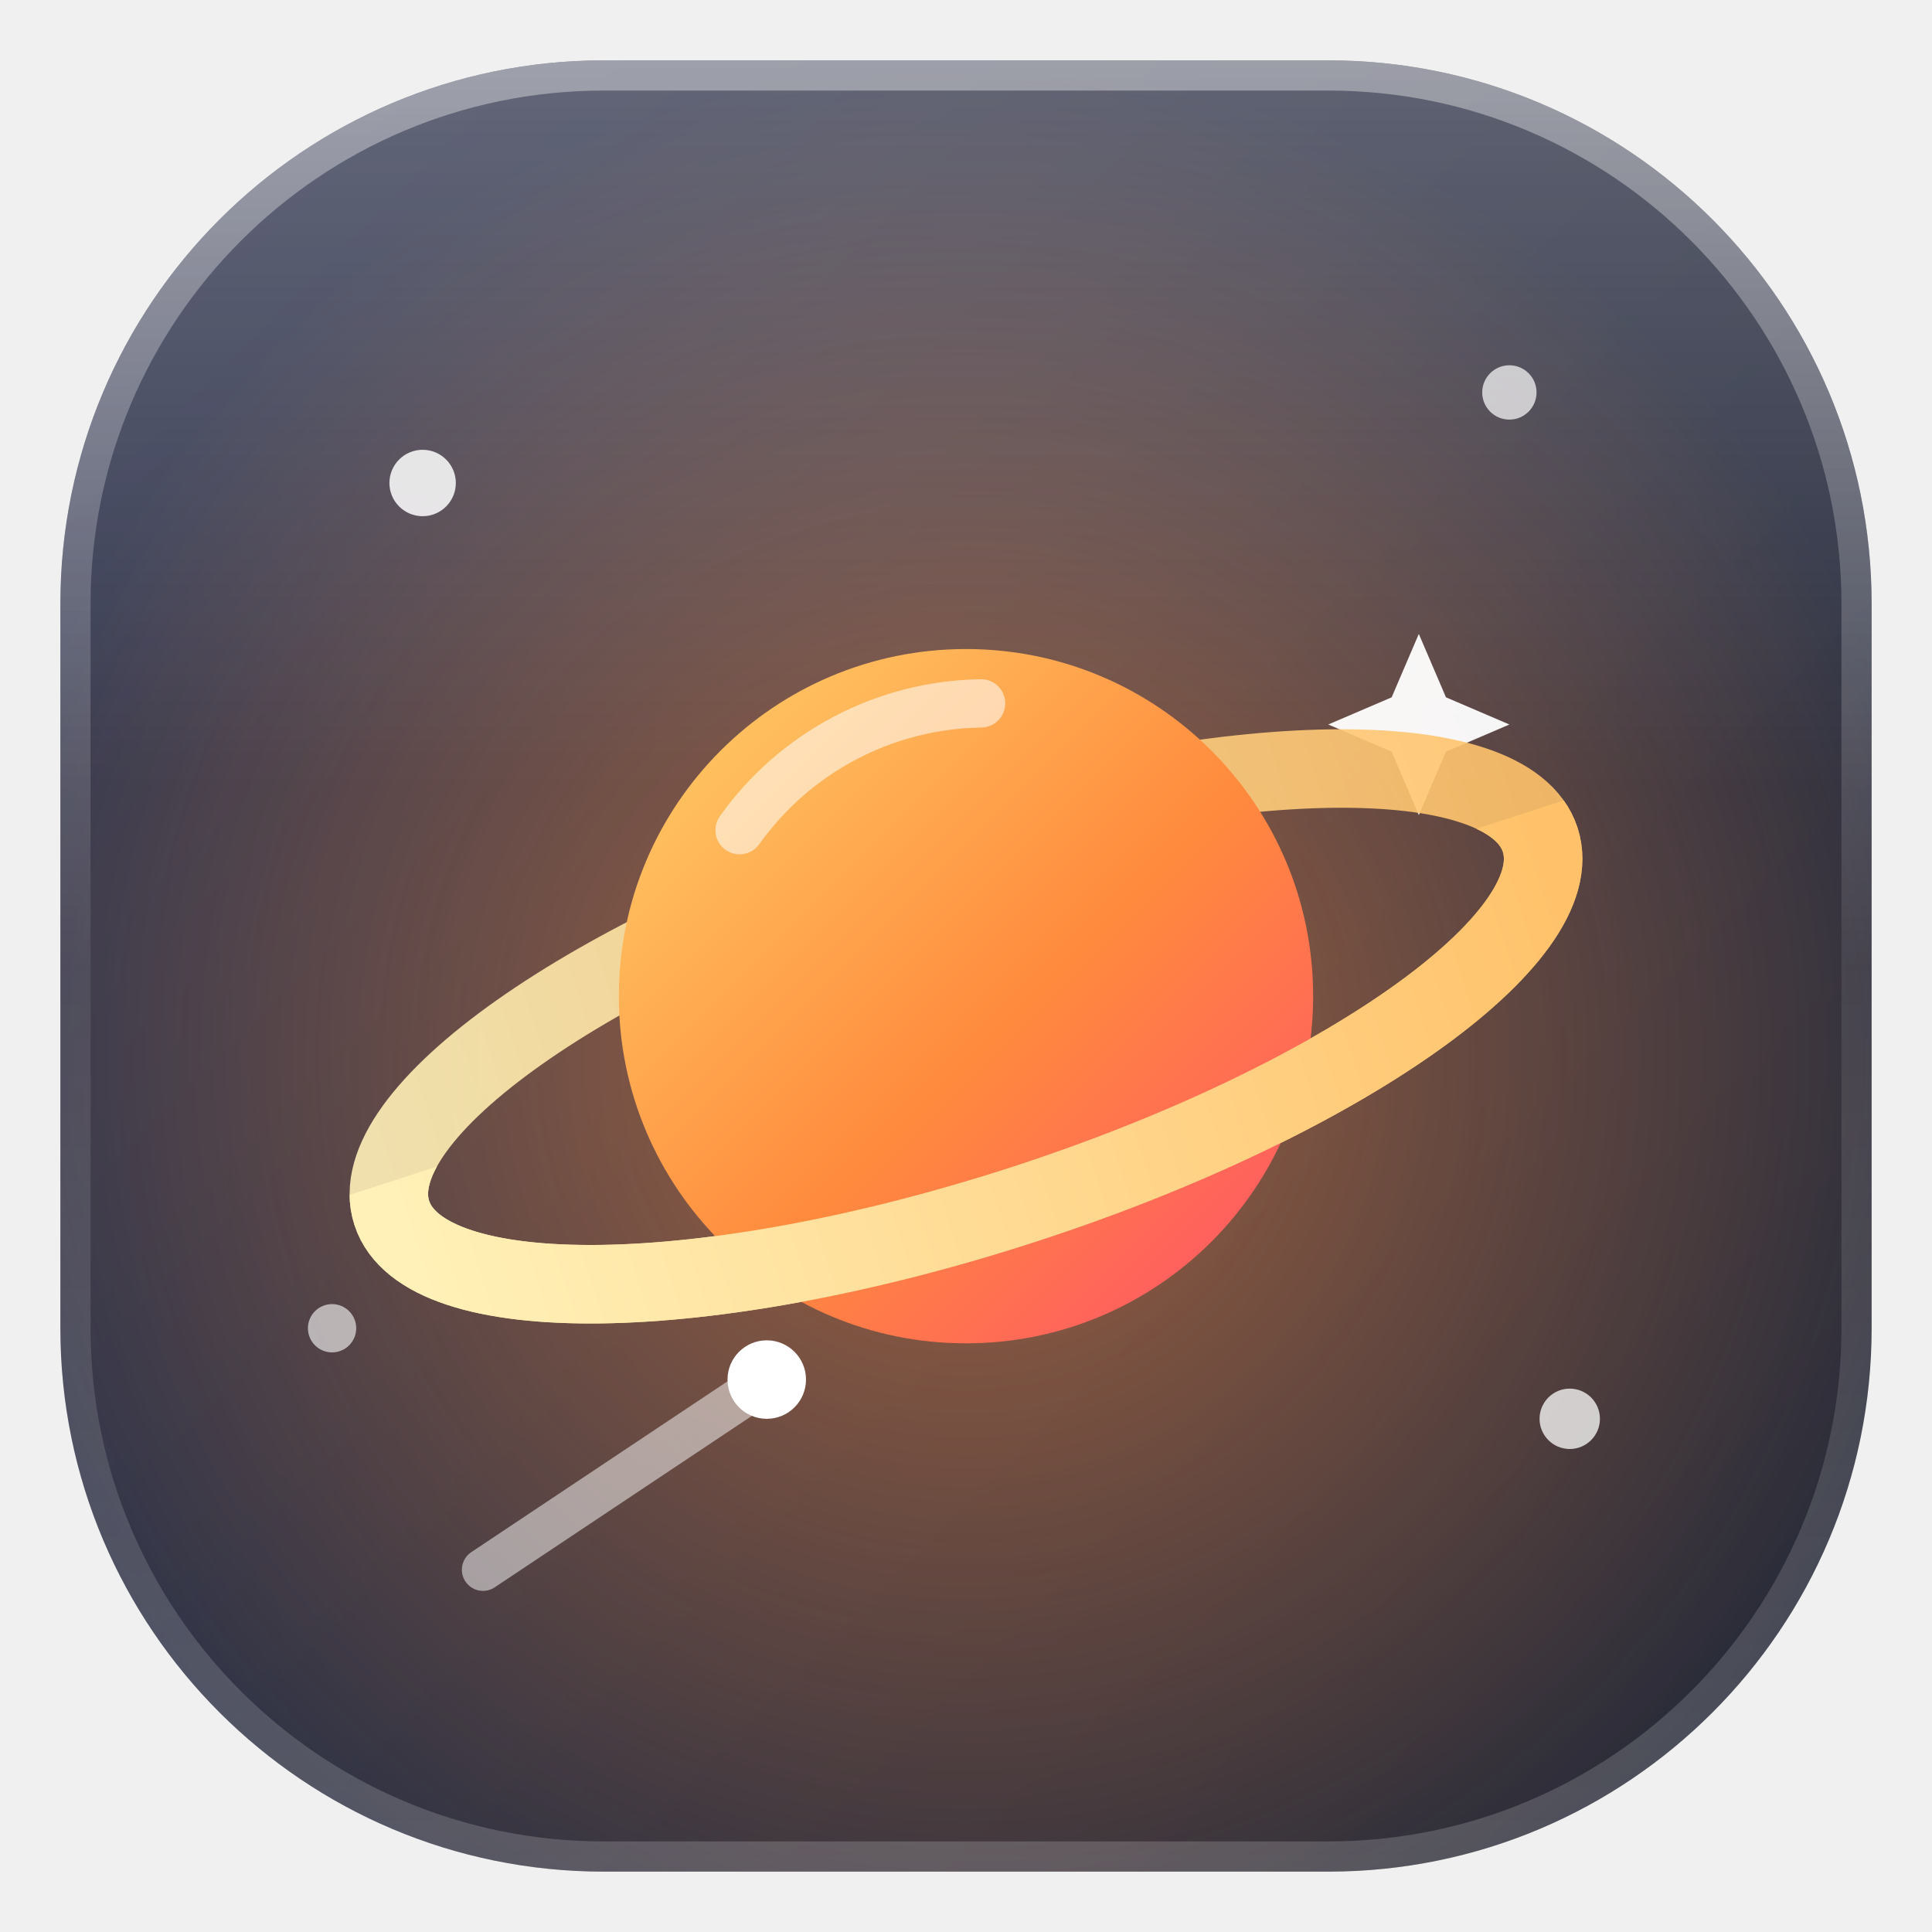
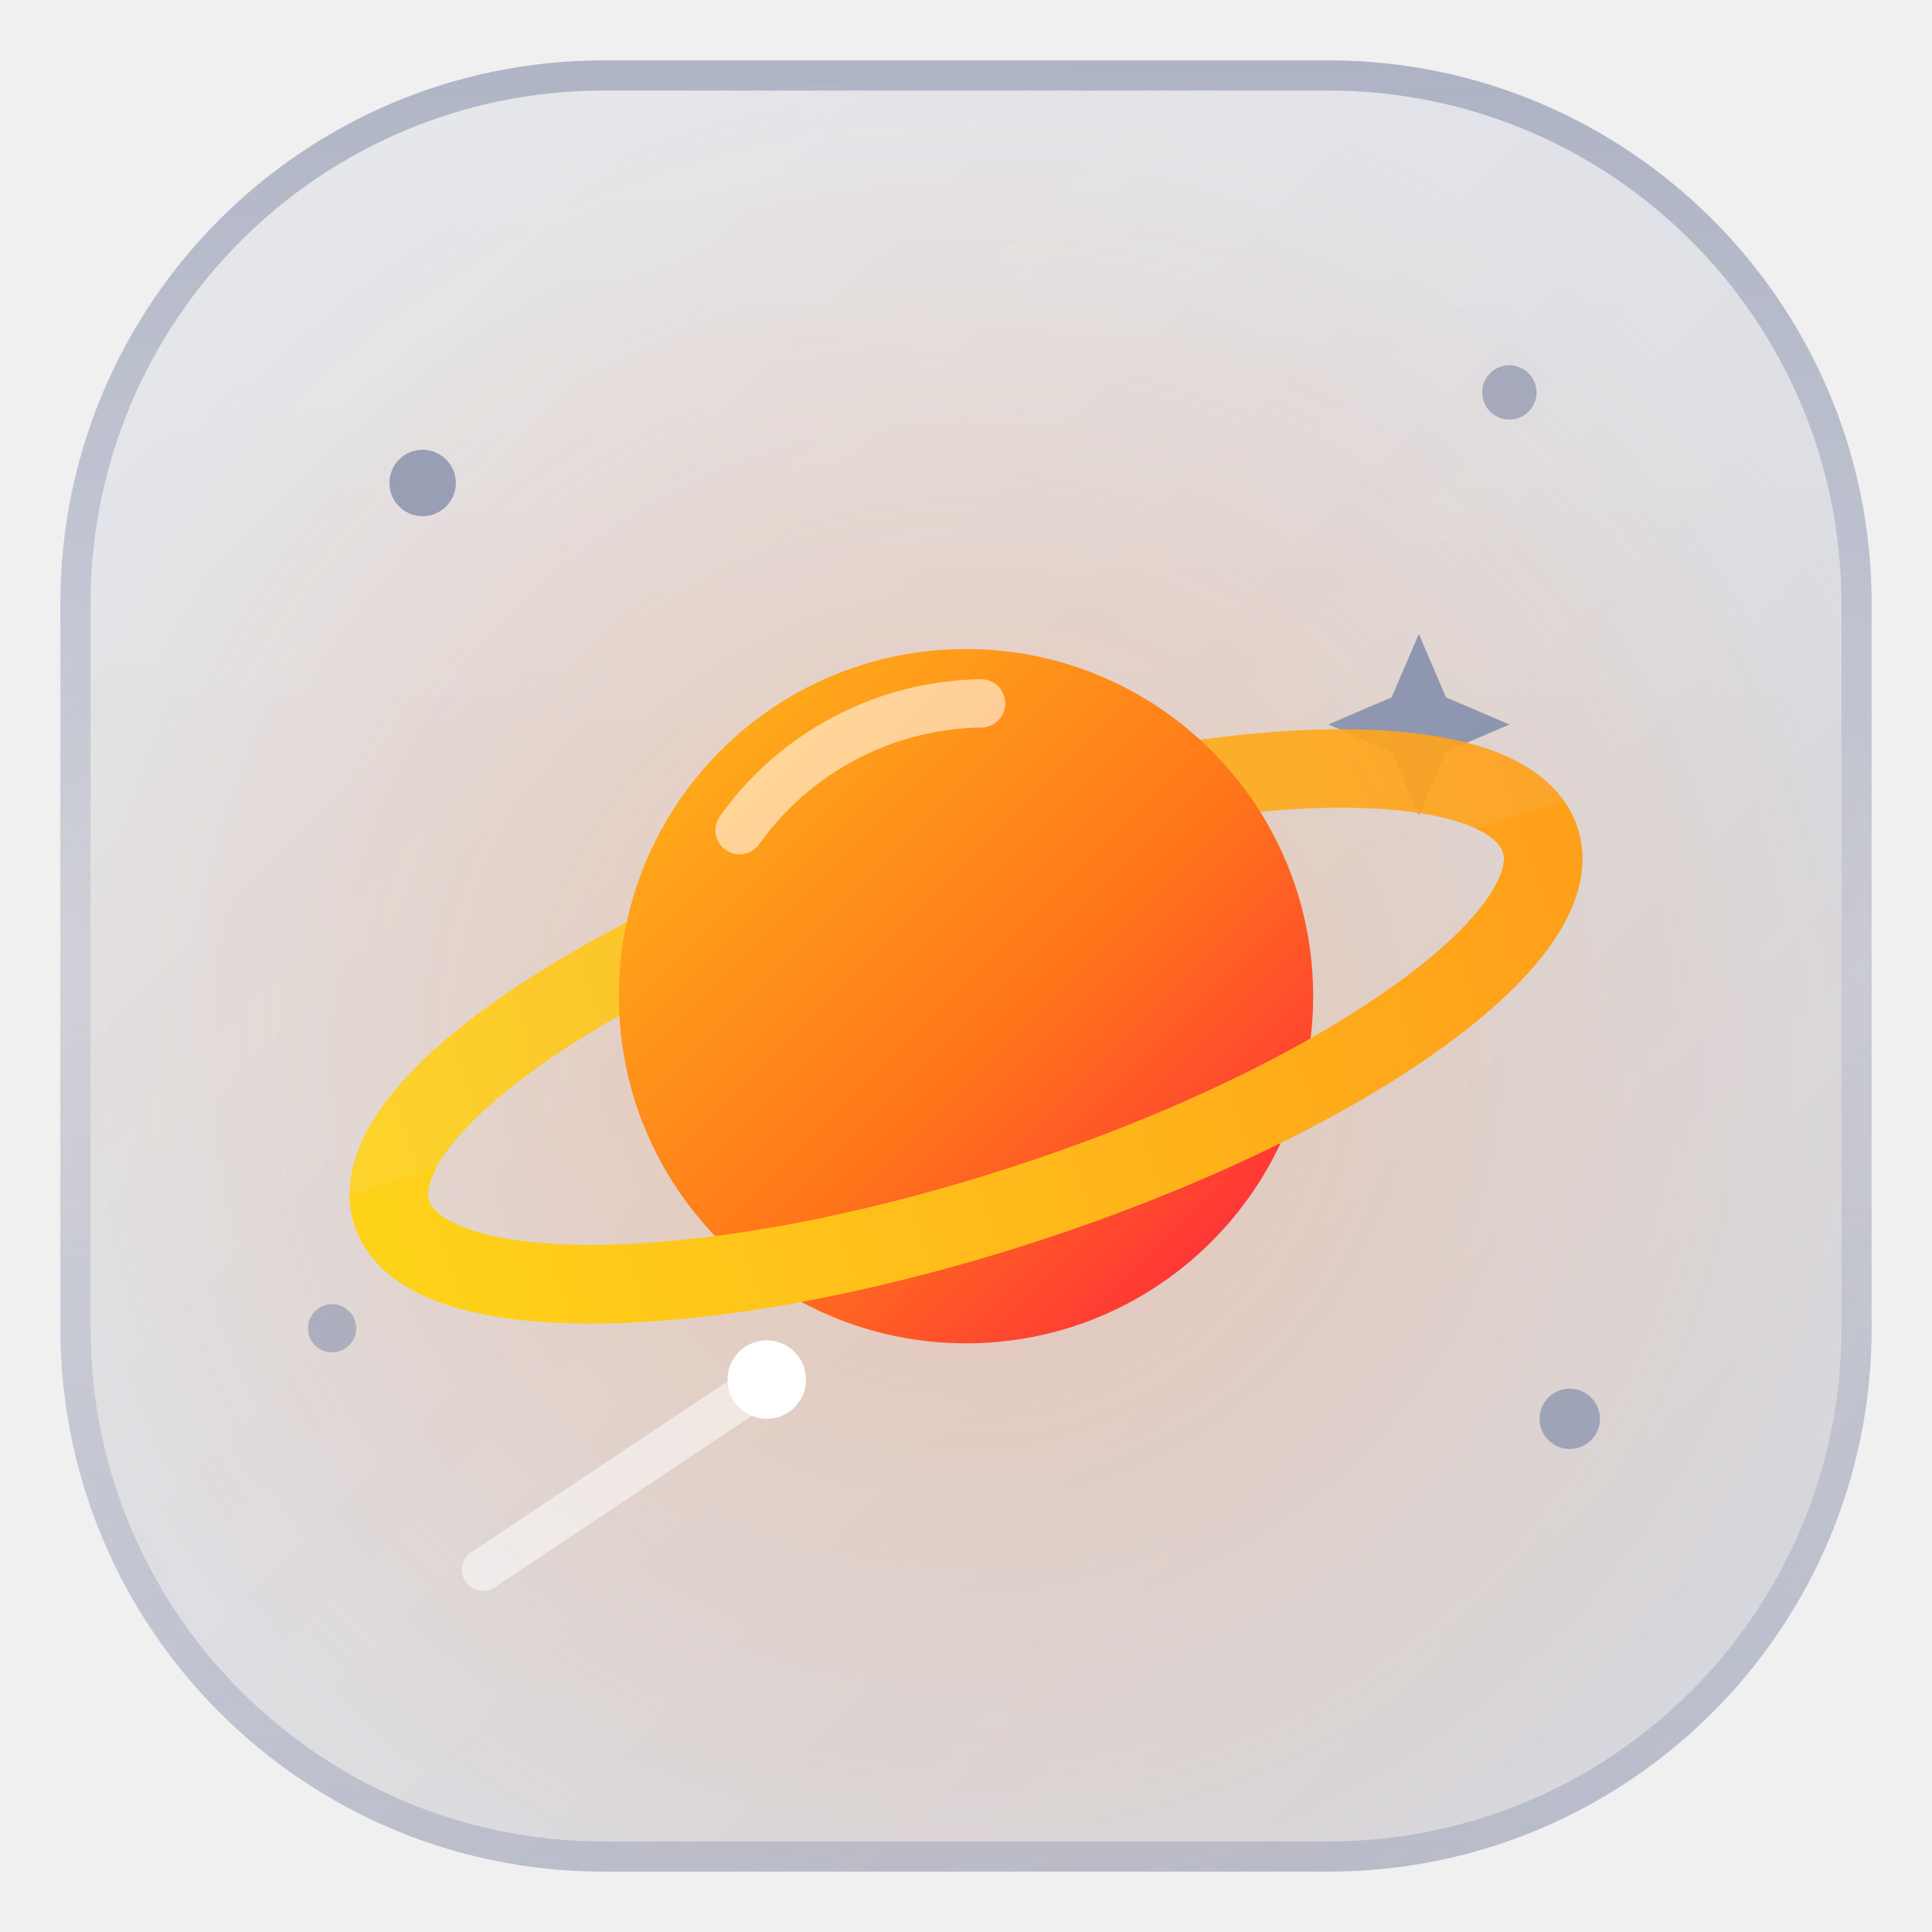
<svg xmlns="http://www.w3.org/2000/svg" viewBox="0 0 64 64" width="64" height="64" role="img" aria-label="Viajante Estelar — Solar">
  <defs>
    <linearGradient id="vssolar-tile" x1="0" y1="0" x2="1" y2="1">
-       <stop offset="0" stop-color="#2a2f4a" stop-opacity=".92" />
-       <stop offset="1" stop-color="#141826" stop-opacity=".92" />
+       <stop offset="0" stop-color="#a3abc4" stop-opacity=".16" />
+       <stop offset="1" stop-color="#7d86a3" stop-opacity=".24" />
    </linearGradient>
    <linearGradient id="vssolar-edge" x1="0" y1="0" x2="0" y2="1">
-       <stop offset="0" stop-color="#fff" stop-opacity=".38" />
-       <stop offset=".5" stop-color="#fff" stop-opacity=".08" />
-       <stop offset="1" stop-color="#fff" stop-opacity=".18" />
+       <stop offset="0" stop-color="#8b93ad" stop-opacity=".6" />
+       <stop offset=".5" stop-color="#8b93ad" stop-opacity=".2" />
+       <stop offset="1" stop-color="#8b93ad" stop-opacity=".4" />
    </linearGradient>
    <radialGradient id="vssolar-glow" cx=".5" cy=".55" r=".55">
-       <stop offset="0" stop-color="#ff8a3d" stop-opacity=".55" />
+       <stop offset="0" stop-color="#ff8a3d" stop-opacity="0.3" />
      <stop offset="1" stop-color="#ff8a3d" stop-opacity="0" />
    </radialGradient>
    <linearGradient id="vssolar-planet" x1="0" y1="0" x2="1" y2="1">
-       <stop offset="0" stop-color="#ffd36b" />
-       <stop offset=".55" stop-color="#ff8a3d" />
-       <stop offset="1" stop-color="#ff4d6d" />
+       <stop offset="0" stop-color="#ffbb1a" />
+       <stop offset=".55" stop-color="#ff751a" />
+       <stop offset="1" stop-color="#ff1a43" />
    </linearGradient>
    <linearGradient id="vssolar-ring" x1="0" y1="0" x2="1" y2="0">
-       <stop offset="0" stop-color="#fff1b8" />
-       <stop offset="1" stop-color="#ffc26b" />
+       <stop offset="0" stop-color="#ffd21a" />
+       <stop offset="1" stop-color="#ffa01a" />
    </linearGradient>
    <linearGradient id="vssolar-shine" x1="0" y1="0" x2="0" y2="1">
-       <stop offset="0" stop-color="#fff" stop-opacity=".22" />
+       <stop offset="0" stop-color="#fff" stop-opacity="0.11" />
      <stop offset="1" stop-color="#fff" stop-opacity="0" />
    </linearGradient>
    <clipPath id="vssolar-front">
      <rect x="0" y="33" width="64" height="31" />
    </clipPath>
  </defs>
  <rect x="2" y="2" width="60" height="60" rx="18" fill="url(#vssolar-tile)" />
  <rect x="2" y="2" width="60" height="60" rx="18" fill="url(#vssolar-glow)" />
  <path d="M20 2h24a18 18 0 0 1 18 18v6H2v-6A18 18 0 0 1 20 2z" fill="url(#vssolar-shine)" />
  <rect x="2.5" y="2.5" width="59" height="59" rx="17.5" fill="none" stroke="url(#vssolar-edge)" />
-   <g fill="#fff">
+   <g fill="#8b93ad">
    <circle cx="14" cy="16" r="1.1" opacity=".85" />
    <circle cx="50" cy="13" r=".9" opacity=".7" />
    <circle cx="52" cy="47" r="1" opacity=".75" />
    <circle cx="11" cy="44" r=".8" opacity=".6" />
    <path d="M47 21l.9 2.1 2.1.9-2.1.9-.9 2.1-.9-2.1-2.1-.9 2.1-.9z" opacity=".95" />
  </g>
  <ellipse cx="32" cy="34" rx="20" ry="6.2" fill="none" stroke="url(#vssolar-ring)" stroke-width="2.6" transform="rotate(-18 32 34)" opacity=".9" />
  <circle cx="32" cy="33" r="11.5" fill="url(#vssolar-planet)" />
  <path d="M24.5 27.5a10 10 0 0 1 8-4.2" fill="none" stroke="#fff" stroke-width="1.6" stroke-linecap="round" opacity=".55" />
  <ellipse cx="32" cy="34" rx="20" ry="6.2" fill="none" stroke="url(#vssolar-ring)" stroke-width="2.6" transform="rotate(-18 32 34)" clip-path="url(#vssolar-front)" />
  <path d="M16 52l9-6" stroke="#fff" stroke-width="1.4" stroke-linecap="round" opacity=".5" />
  <circle cx="25.4" cy="45.7" r="1.3" fill="#fff" />
</svg>
